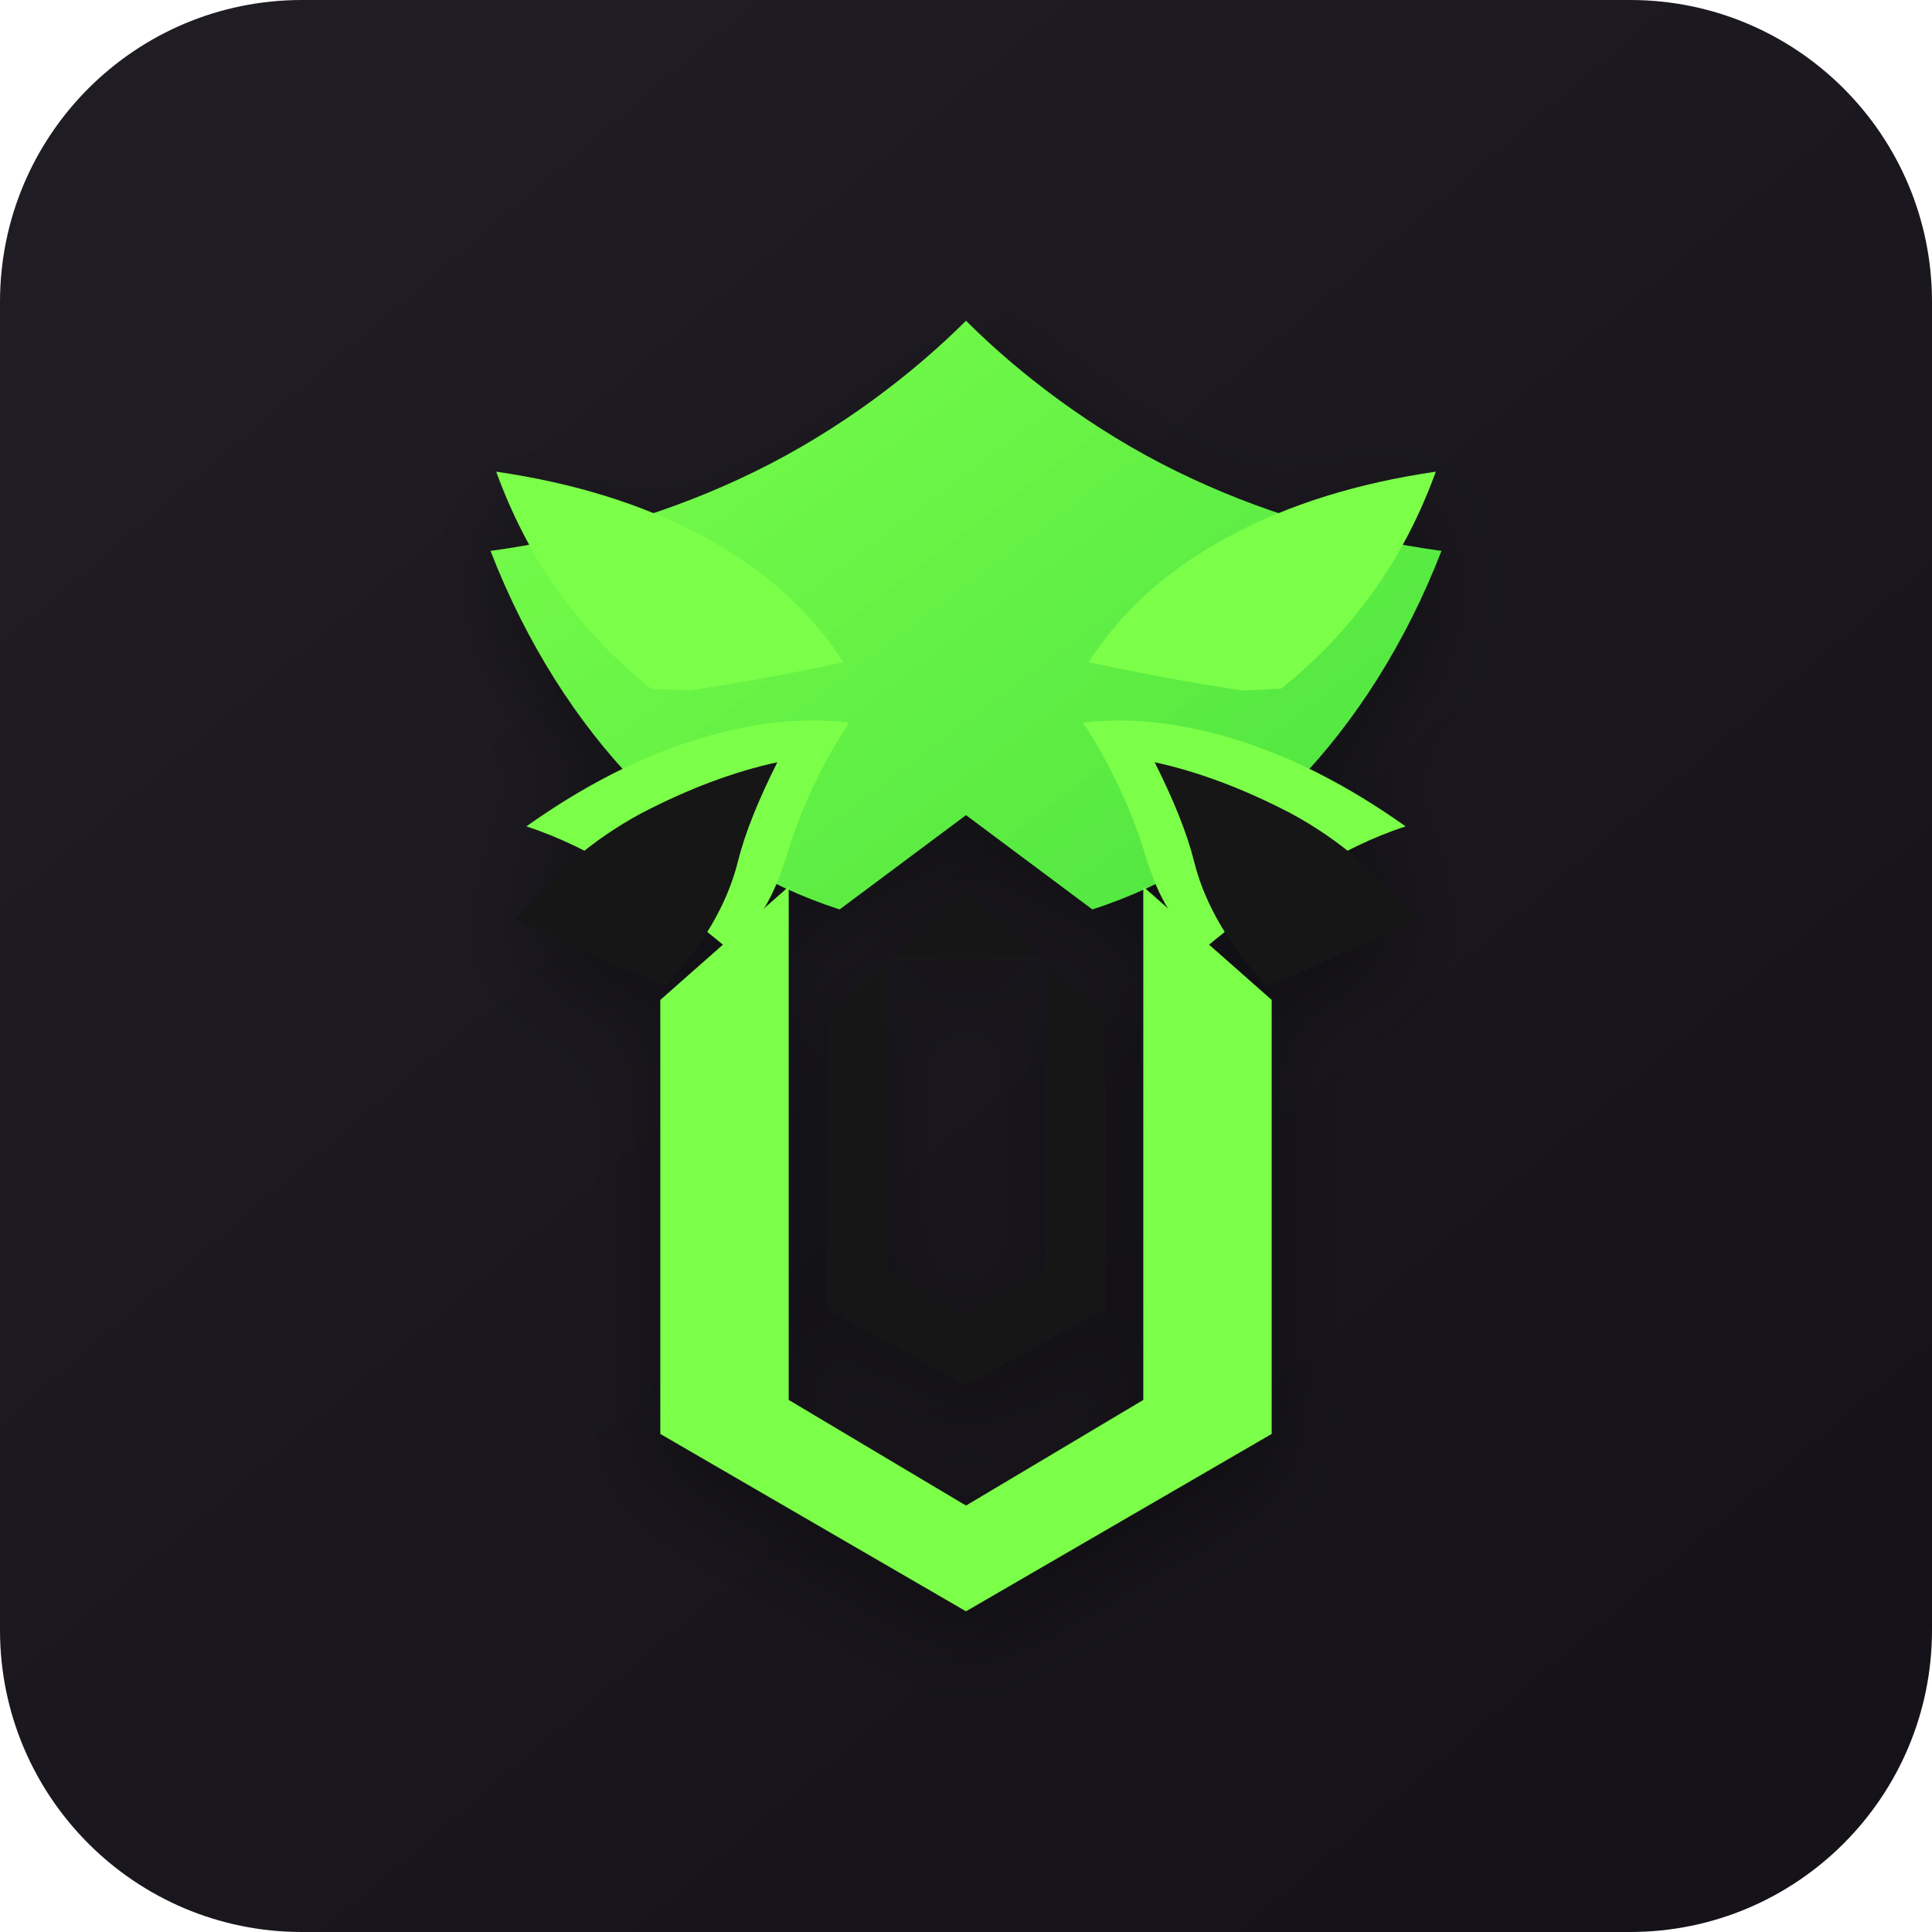
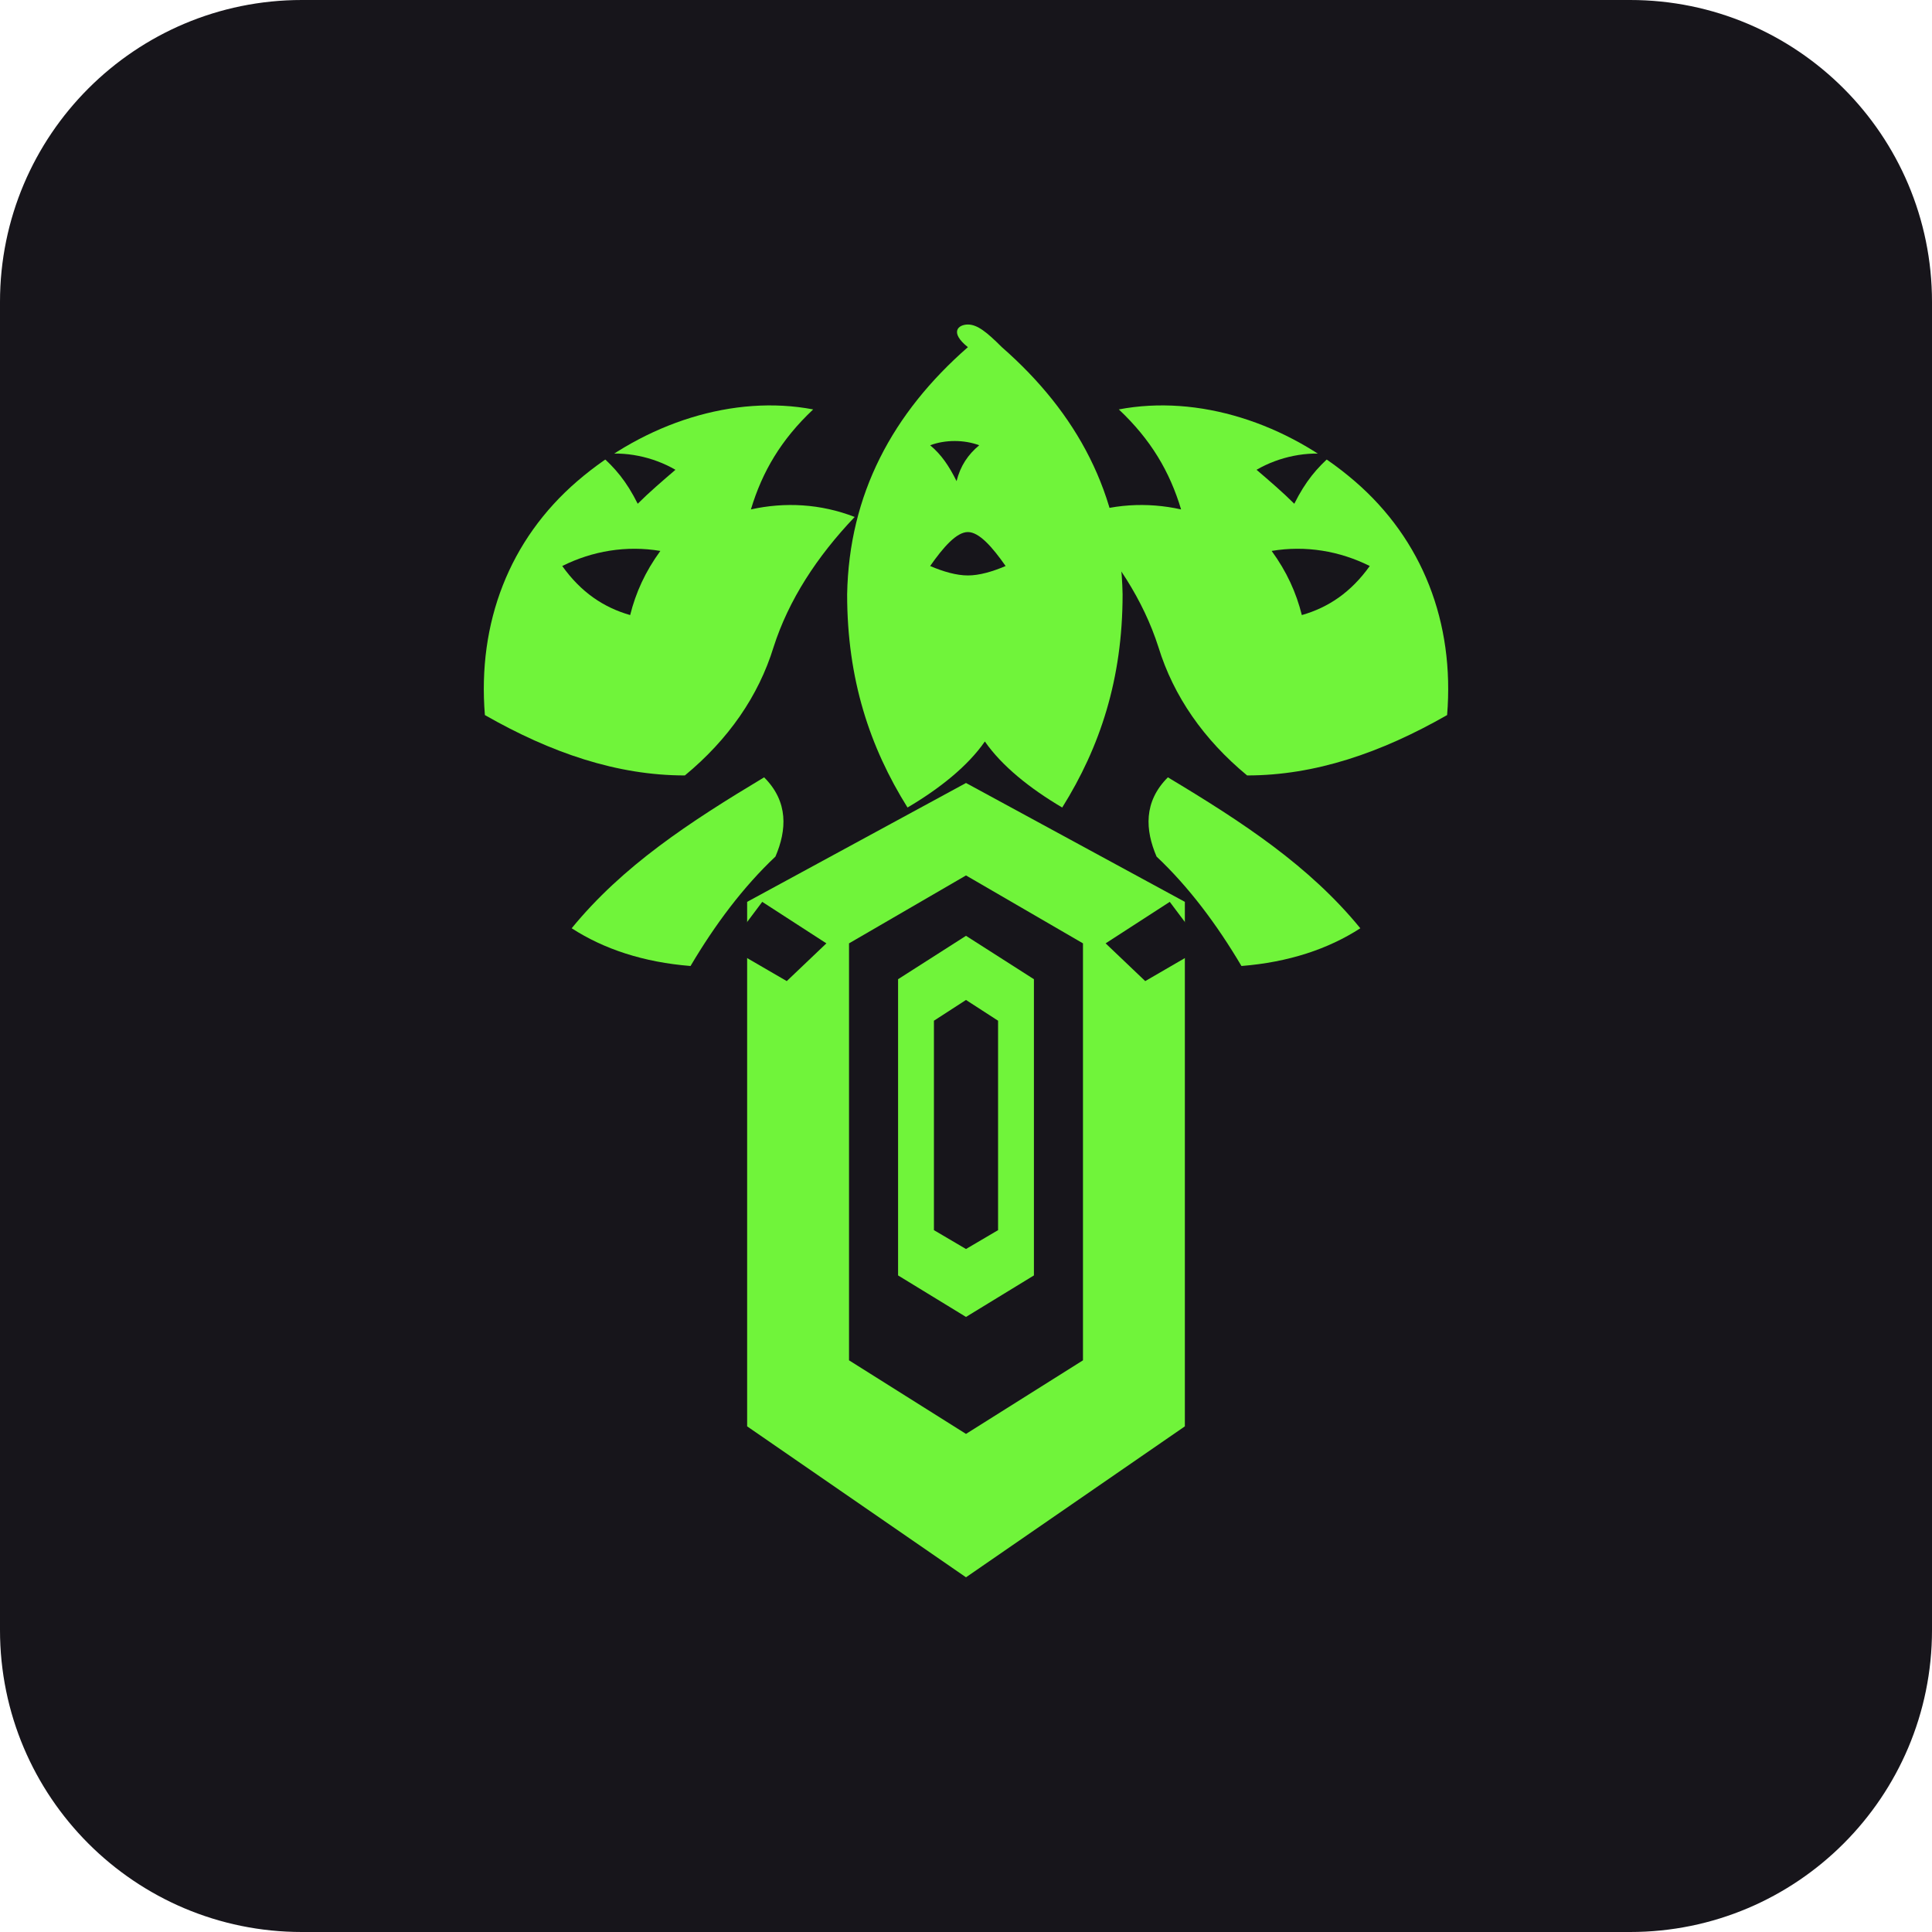
<svg xmlns="http://www.w3.org/2000/svg" width="1024" height="1024" viewBox="0 0 1024 1024" fill="none">
-   <defs>
-     <linearGradient id="bg" x1="180" y1="120" x2="860" y2="920" gradientUnits="userSpaceOnUse">
-       <stop stop-color="#1F1D23" />
-       <stop offset="1" stop-color="#151319" />
-     </linearGradient>
-     <linearGradient id="green" x1="248" y1="160" x2="776" y2="864" gradientUnits="userSpaceOnUse">
-       <stop stop-color="#7CFF4A" />
-       <stop offset="1" stop-color="#32D43A" />
-     </linearGradient>
-   </defs>
-   <rect width="1024" height="1024" rx="160" fill="url(#bg)" />
-   <g filter="url(#shadow)">
-     <path d="M512 170C484 198 445 228 400 250C357 271 311 285 260 292C279 341 306 383 337 415C369 447 405 469 445 482L512 432L579 482C619 469 655 447 687 415C718 383 745 341 764 292C713 285 667 271 624 250C579 228 540 198 512 170Z" fill="url(#green)" />
-     <path d="M345 365C305 333 279 294 263 250C304 256 340 267 372 284C404 301 429 323 447 351C419 357 392 362 365 366L345 365Z" fill="#7CFF4A" />
-     <path d="M679 365C719 333 745 294 761 250C720 256 684 267 652 284C620 301 595 323 577 351C605 357 632 362 659 366L679 365Z" fill="#7CFF4A" />
-     <path d="M418 470L350 530V760L512 854L674 760V530L606 470V742L512 798L418 742V470Z" fill="#7CFF4A" />
-     <path d="M470 510L438 538V694L512 734L586 694V538L554 510V673L512 697L470 673V510Z" fill="#151319" />
-     <path d="M512 472L472 508H552L512 472Z" fill="#151319" />
-     <path d="M386 503C349 472 313 449 279 438C310 416 340 401 369 392C398 383 425 380 450 383C435 406 425 428 418 450C411 473 404 488 386 503Z" fill="#7CFF4A" />
-     <path d="M638 503C675 472 711 449 745 438C714 416 684 401 655 392C626 383 599 380 574 383C589 406 599 428 606 450C613 473 620 488 638 503Z" fill="#7CFF4A" />
-     <path d="M352 523C322 510 296 498 274 487C292 464 314 445 340 431C365 418 389 409 412 404C402 424 395 441 391 457C387 473 377 497 352 523Z" fill="#151319" />
-     <path d="M672 523C702 510 728 498 750 487C732 464 710 445 684 431C659 418 635 409 612 404C622 424 629 441 633 457C637 473 647 497 672 523Z" fill="#151319" />
+   <rect width="1024" height="1024" rx="160" fill="#17151B" />
+   <g>
+     <path d="M257 379C253 330 270 286 306 255C342 224 389 209 431 217C414 233 404 250 398 270C416 266 435 267 453 274C433 295 418 318 410 343C402 369 386 392 363 411C327 411 292 399 257 379Z" fill="#70F43A" />
+     <path d="M298 300C314 292 332 289 350 292C342 303 337 314 334 326C320 322 308 314 298 300Z" fill="#17151B" />
+     <path d="M338 267C332 255 326 248 318 241C331 239 346 242 358 249C351 255 344 261 338 267Z" fill="#17151B" />
+     <path d="M513 184C473 219 450 262 449 315C449 360 461 396 481 428C498 418 513 406 522 393C531 406 546 418 563 428C583 396 595 360 595 315C594 262 571 219 531 184C523 176 518 172 513 172C508 172 503 176 513 184Z" fill="#70F43A" />
+     <path d="M493 300C500 290 507 282 513 282C519 282 526 290 533 300C526 303 519 305 513 305C507 305 500 303 493 300Z" fill="#17151B" />
+     <path d="M507 255C503 247 499 241 493 236C501 233 511 233 519 236C513 241 509 247 507 255Z" fill="#17151B" />
+     <path d="M767 379C771 330 754 286 718 255C682 224 635 209 593 217C610 233 620 250 626 270C608 266 589 267 571 274C591 295 606 318 614 343C622 369 638 392 661 411C697 411 732 399 767 379Z" fill="#70F43A" />
+     <path d="M726 300C710 292 692 289 674 292C682 303 687 314 690 326C704 322 716 314 726 300Z" fill="#17151B" />
+     <path d="M686 267C692 255 698 248 706 241C693 239 678 242 666 249C673 255 680 261 686 267Z" fill="#17151B" />
+     <path d="M512 415L396 478V756L512 836L628 756V478L512 415Z" fill="#70F43A" />
+     <path d="M512 464L450 500V721L512 760L574 721V500L512 464Z" fill="#17151B" />
+     <path d="M512 496L476 519V676L512 698L548 676V519L512 496Z" fill="#70F43A" />
+     <path d="M512 530L495 541V652L512 662L529 652V541L512 530Z" fill="#17151B" />
+     <path d="M405 412C365 436 330 459 303 492C320 503 341 510 366 512C379 490 394 470 411 454C417 440 418 425 405 412Z" fill="#70F43A" />
+     <path d="M619 412C659 436 694 459 721 492C704 503 683 510 658 512C645 490 630 470 613 454C607 440 606 425 619 412Z" fill="#70F43A" />
+     <path d="M404 478L438 500L417 520L386 502L404 478Z" fill="#17151B" />
+     <path d="M620 478L586 500L607 520L638 502L620 478Z" fill="#17151B" />
  </g>
-   <defs>
-     <filter id="shadow" x="140" y="110" width="744" height="800" filterUnits="userSpaceOnUse" color-interpolation-filters="sRGB">
-       <feDropShadow dx="0" dy="18" stdDeviation="24" flood-color="#000000" flood-opacity="0.35" />
-     </filter>
-   </defs>
</svg>
